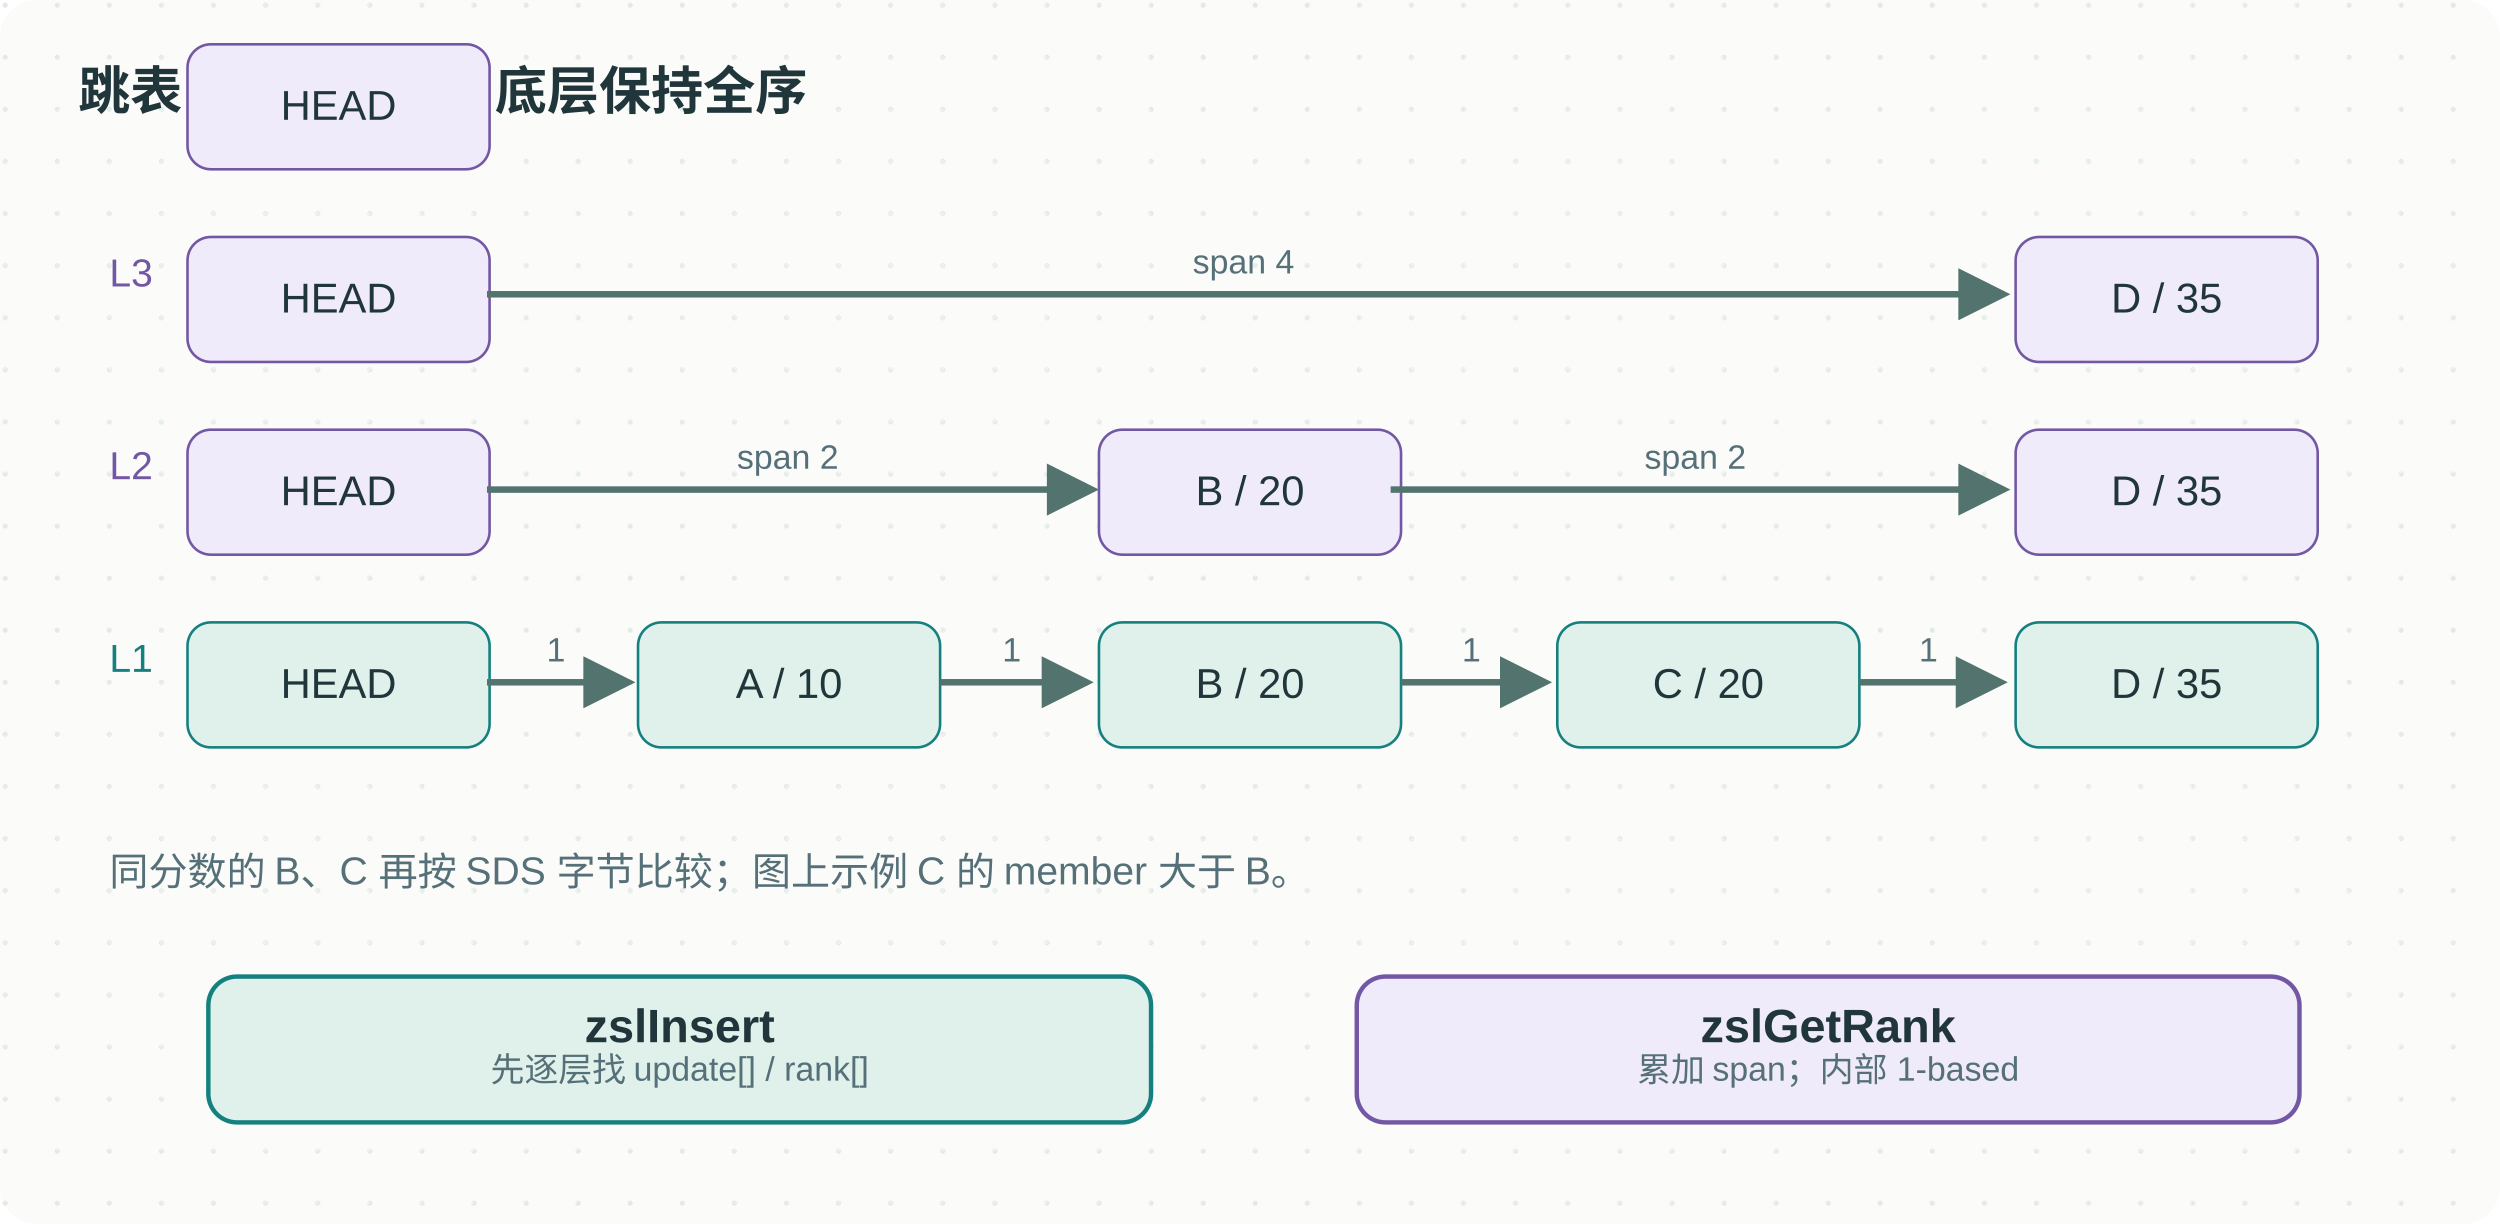
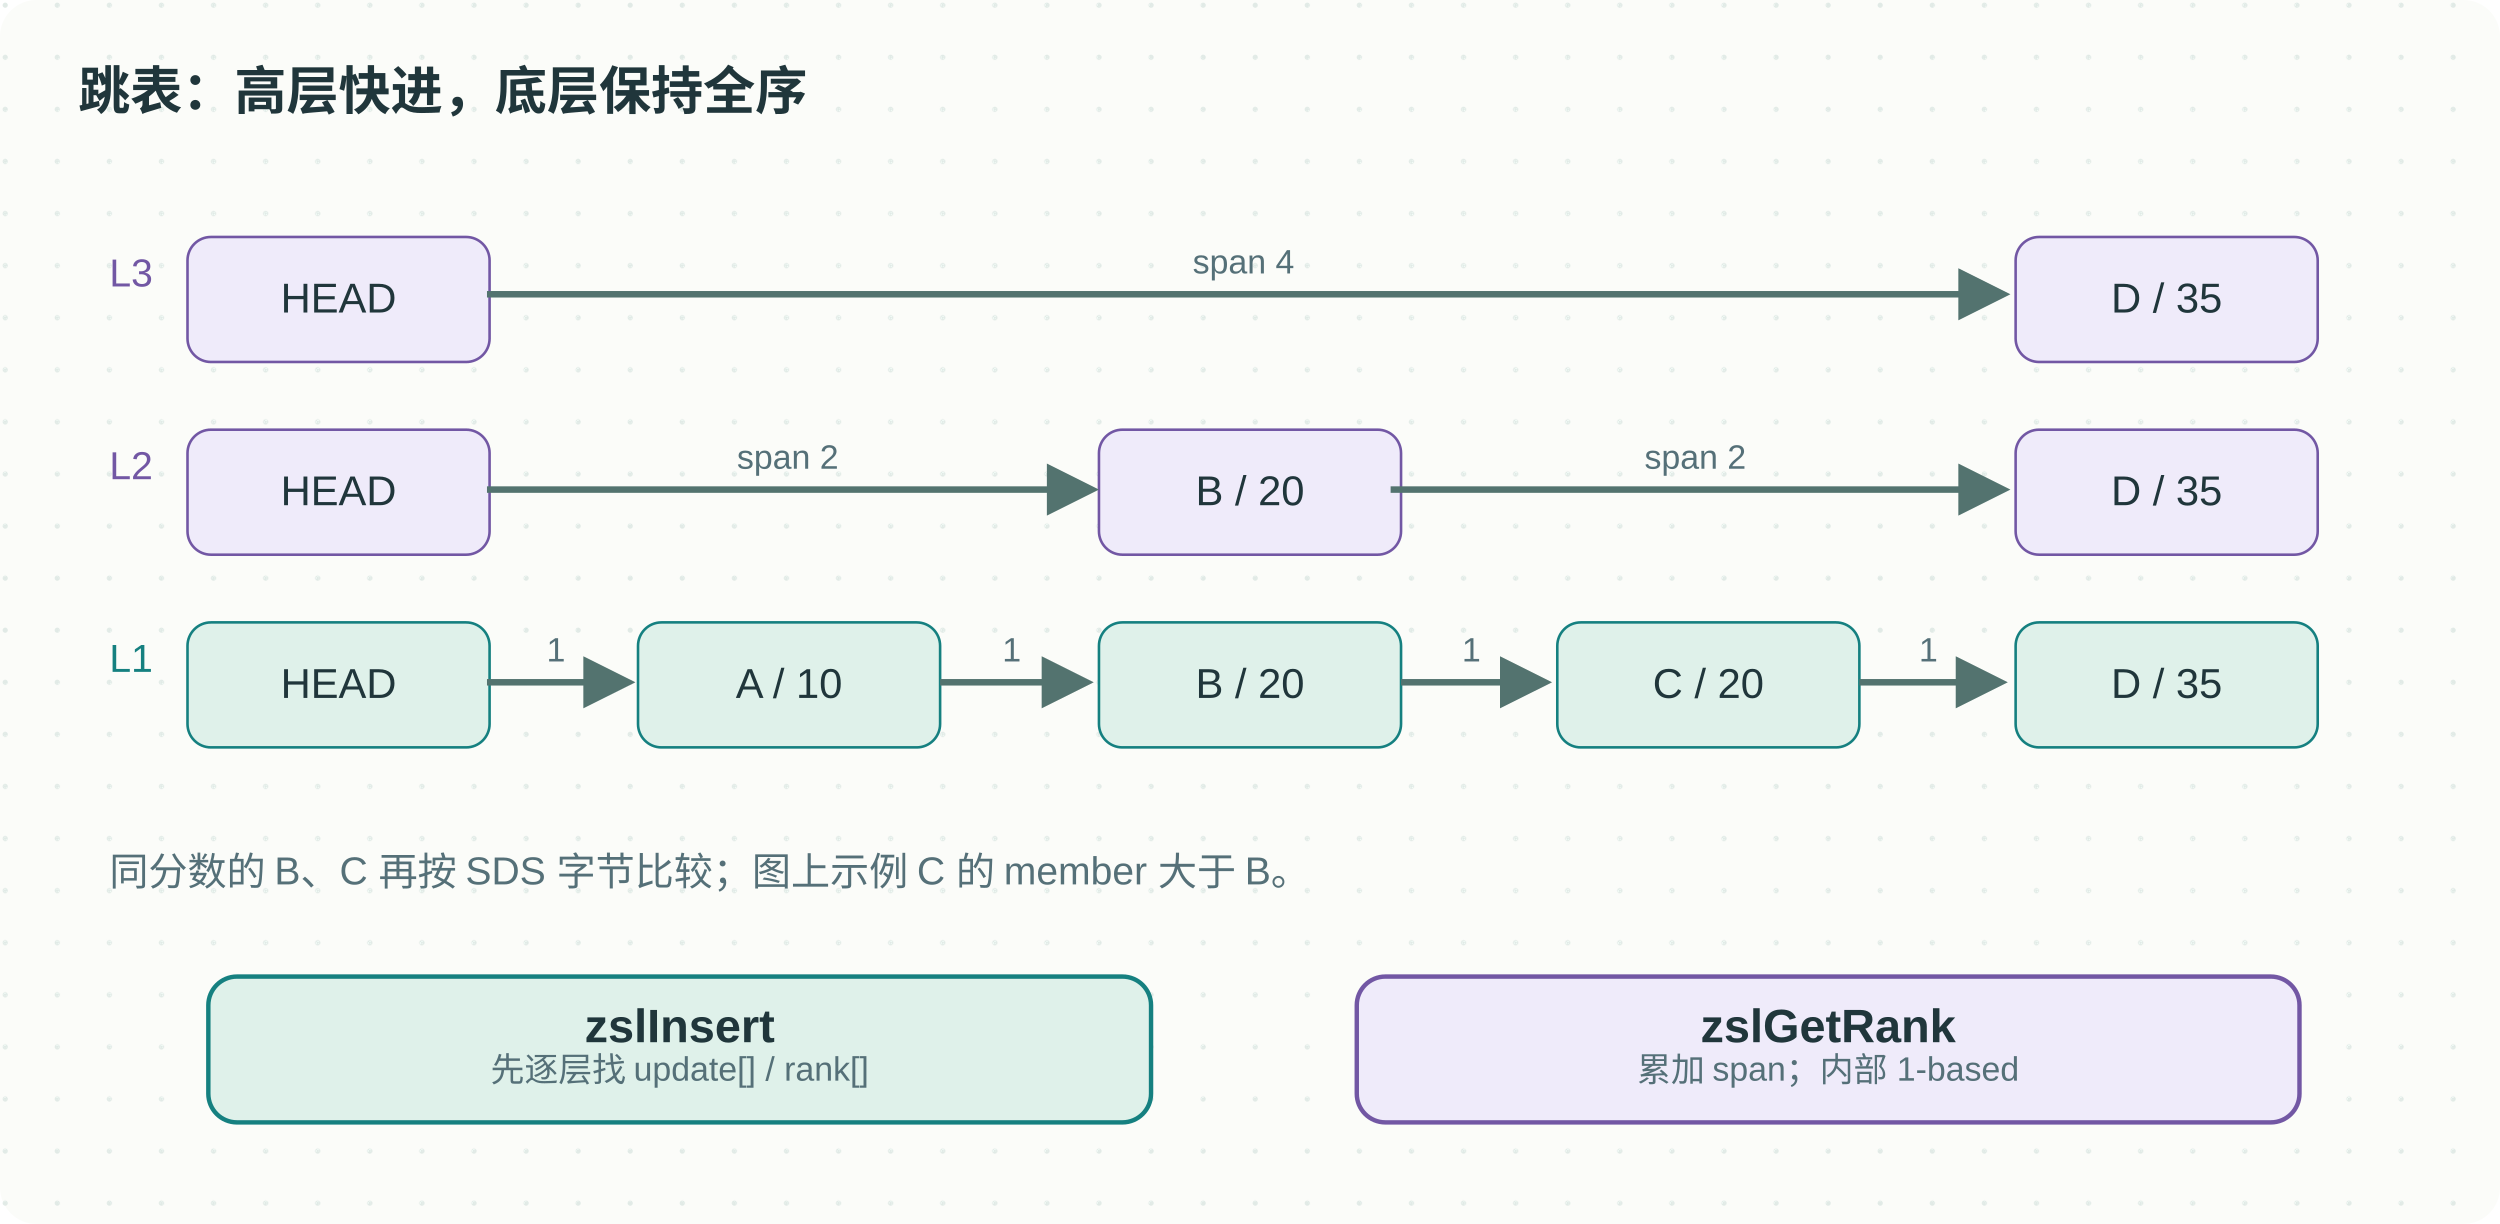
<svg xmlns="http://www.w3.org/2000/svg" viewBox="0 0 960 470" role="img" aria-labelledby="title-skiplist desc-skiplist">
  <defs>
    <marker id="arrow-skiplist" viewBox="0 0 10 10" markerWidth="8" markerHeight="8" refX="8" refY="5" orient="auto">
      <path d="M0 0L10 5L0 10Z" fill="#53736f" />
    </marker>
    <pattern id="grid-skiplist" width="20" height="20" patternUnits="userSpaceOnUse">
      <circle cx="2" cy="2" r="1" fill="#e1eae6" />
    </pattern>
  </defs>
  <rect width="960" height="470" rx="14" fill="#fbfcf9" />
  <rect width="960" height="470" fill="url(#grid-skiplist)" />
  <text x="30" y="42" font-size="20" font-weight="700" fill="#20363b" font-family="Arial,'Noto Sans CJK SC',sans-serif">跳表：高层快进，底层保持全序</text>
  <text x="42" y="110" fill="#7257a4" font-size="15" text-anchor="start" font-weight="400" font-family="Arial,'Noto Sans CJK SC',sans-serif">L3</text>
  <text x="42" y="184" fill="#7257a4" font-size="15" text-anchor="start" font-weight="400" font-family="Arial,'Noto Sans CJK SC',sans-serif">L2</text>
  <text x="42" y="258" fill="#158080" font-size="15" text-anchor="start" font-weight="400" font-family="Arial,'Noto Sans CJK SC',sans-serif">L1</text>
  <rect x="72" y="239" width="116" height="48" rx="9" fill="#dff1ea" stroke="#158080" />
  <text x="130" y="268" text-anchor="middle" font-family="Arial,sans-serif" font-size="16" fill="#20363b">HEAD</text>
  <rect x="72" y="165" width="116" height="48" rx="9" fill="#efebfa" stroke="#7257a4" />
  <text x="130" y="194" text-anchor="middle" font-family="Arial,sans-serif" font-size="16" fill="#20363b">HEAD</text>
  <rect x="72" y="91" width="116" height="48" rx="9" fill="#efebfa" stroke="#7257a4" />
  <text x="130" y="120" text-anchor="middle" font-family="Arial,sans-serif" font-size="16" fill="#20363b">HEAD</text>
-   <rect x="72" y="17" width="116" height="48" rx="9" fill="#efebfa" stroke="#7257a4" />
-   <text x="130" y="46" text-anchor="middle" font-family="Arial,sans-serif" font-size="16" fill="#20363b">HEAD</text>
-   <rect x="72" y="-57" width="116" height="48" rx="9" fill="#efebfa" stroke="#7257a4" />
-   <text x="130" y="-28" text-anchor="middle" font-family="Arial,sans-serif" font-size="16" fill="#20363b">HEAD</text>
-   <rect x="72" y="-131" width="116" height="48" rx="9" fill="#efebfa" stroke="#7257a4" />
-   <text x="130" y="-102" text-anchor="middle" font-family="Arial,sans-serif" font-size="16" fill="#20363b">HEAD</text>
-   <rect x="72" y="-205" width="116" height="48" rx="9" fill="#efebfa" stroke="#7257a4" />
-   <text x="130" y="-176" text-anchor="middle" font-family="Arial,sans-serif" font-size="16" fill="#20363b">HEAD</text>
-   <rect x="72" y="-279" width="116" height="48" rx="9" fill="#efebfa" stroke="#7257a4" />
-   <text x="130" y="-250" text-anchor="middle" font-family="Arial,sans-serif" font-size="16" fill="#20363b">HEAD</text>
-   <rect x="72" y="-353" width="116" height="48" rx="9" fill="#efebfa" stroke="#7257a4" />
-   <text x="130" y="-324" text-anchor="middle" font-family="Arial,sans-serif" font-size="16" fill="#20363b">HEAD</text>
-   <rect x="72" y="-427" width="116" height="48" rx="9" fill="#efebfa" stroke="#7257a4" />
-   <text x="130" y="-398" text-anchor="middle" font-family="Arial,sans-serif" font-size="16" fill="#20363b">HEAD</text>
-   <rect x="72" y="-501" width="116" height="48" rx="9" fill="#efebfa" stroke="#7257a4" />
-   <text x="130" y="-472" text-anchor="middle" font-family="Arial,sans-serif" font-size="16" fill="#20363b">HEAD</text>
-   <rect x="72" y="-575" width="116" height="48" rx="9" fill="#efebfa" stroke="#7257a4" />
-   <text x="130" y="-546" text-anchor="middle" font-family="Arial,sans-serif" font-size="16" fill="#20363b">HEAD</text>
-   <rect x="72" y="-649" width="116" height="48" rx="9" fill="#efebfa" stroke="#7257a4" />
-   <text x="130" y="-620" text-anchor="middle" font-family="Arial,sans-serif" font-size="16" fill="#20363b">HEAD</text>
-   <rect x="72" y="-723" width="116" height="48" rx="9" fill="#efebfa" stroke="#7257a4" />
-   <text x="130" y="-694" text-anchor="middle" font-family="Arial,sans-serif" font-size="16" fill="#20363b">HEAD</text>
-   <rect x="72" y="-797" width="116" height="48" rx="9" fill="#efebfa" stroke="#7257a4" />
-   <text x="130" y="-768" text-anchor="middle" font-family="Arial,sans-serif" font-size="16" fill="#20363b">HEAD</text>
-   <rect x="72" y="-871" width="116" height="48" rx="9" fill="#efebfa" stroke="#7257a4" />
-   <text x="130" y="-842" text-anchor="middle" font-family="Arial,sans-serif" font-size="16" fill="#20363b">HEAD</text>
-   <rect x="72" y="-945" width="116" height="48" rx="9" fill="#efebfa" stroke="#7257a4" />
-   <text x="130" y="-916" text-anchor="middle" font-family="Arial,sans-serif" font-size="16" fill="#20363b">HEAD</text>
-   <rect x="72" y="-1019" width="116" height="48" rx="9" fill="#efebfa" stroke="#7257a4" />
-   <text x="130" y="-990" text-anchor="middle" font-family="Arial,sans-serif" font-size="16" fill="#20363b">HEAD</text>
-   <rect x="72" y="-1093" width="116" height="48" rx="9" fill="#efebfa" stroke="#7257a4" />
-   <text x="130" y="-1064" text-anchor="middle" font-family="Arial,sans-serif" font-size="16" fill="#20363b">HEAD</text>
-   <rect x="72" y="-1167" width="116" height="48" rx="9" fill="#efebfa" stroke="#7257a4" />
-   <text x="130" y="-1138" text-anchor="middle" font-family="Arial,sans-serif" font-size="16" fill="#20363b">HEAD</text>
-   <rect x="72" y="-1241" width="116" height="48" rx="9" fill="#efebfa" stroke="#7257a4" />
-   <text x="130" y="-1212" text-anchor="middle" font-family="Arial,sans-serif" font-size="16" fill="#20363b">HEAD</text>
-   <rect x="72" y="-1315" width="116" height="48" rx="9" fill="#efebfa" stroke="#7257a4" />
-   <text x="130" y="-1286" text-anchor="middle" font-family="Arial,sans-serif" font-size="16" fill="#20363b">HEAD</text>
-   <rect x="72" y="-1389" width="116" height="48" rx="9" fill="#efebfa" stroke="#7257a4" />
-   <text x="130" y="-1360" text-anchor="middle" font-family="Arial,sans-serif" font-size="16" fill="#20363b">HEAD</text>
-   <rect x="72" y="-1463" width="116" height="48" rx="9" fill="#efebfa" stroke="#7257a4" />
-   <text x="130" y="-1434" text-anchor="middle" font-family="Arial,sans-serif" font-size="16" fill="#20363b">HEAD</text>
-   <rect x="72" y="-1537" width="116" height="48" rx="9" fill="#efebfa" stroke="#7257a4" />
-   <text x="130" y="-1508" text-anchor="middle" font-family="Arial,sans-serif" font-size="16" fill="#20363b">HEAD</text>
-   <rect x="72" y="-1611" width="116" height="48" rx="9" fill="#efebfa" stroke="#7257a4" />
-   <text x="130" y="-1582" text-anchor="middle" font-family="Arial,sans-serif" font-size="16" fill="#20363b">HEAD</text>
-   <rect x="72" y="-1685" width="116" height="48" rx="9" fill="#efebfa" stroke="#7257a4" />
-   <text x="130" y="-1656" text-anchor="middle" font-family="Arial,sans-serif" font-size="16" fill="#20363b">HEAD</text>
-   <rect x="72" y="-1759" width="116" height="48" rx="9" fill="#efebfa" stroke="#7257a4" />
-   <text x="130" y="-1730" text-anchor="middle" font-family="Arial,sans-serif" font-size="16" fill="#20363b">HEAD</text>
-   <rect x="72" y="-1833" width="116" height="48" rx="9" fill="#efebfa" stroke="#7257a4" />
-   <text x="130" y="-1804" text-anchor="middle" font-family="Arial,sans-serif" font-size="16" fill="#20363b">HEAD</text>
-   <rect x="72" y="-1907" width="116" height="48" rx="9" fill="#efebfa" stroke="#7257a4" />
-   <text x="130" y="-1878" text-anchor="middle" font-family="Arial,sans-serif" font-size="16" fill="#20363b">HEAD</text>
-   <rect x="72" y="-1981" width="116" height="48" rx="9" fill="#efebfa" stroke="#7257a4" />
-   <text x="130" y="-1952" text-anchor="middle" font-family="Arial,sans-serif" font-size="16" fill="#20363b">HEAD</text>
-   <rect x="72" y="-2055" width="116" height="48" rx="9" fill="#efebfa" stroke="#7257a4" />
-   <text x="130" y="-2026" text-anchor="middle" font-family="Arial,sans-serif" font-size="16" fill="#20363b">HEAD</text>
-   <rect x="72" y="-2129" width="116" height="48" rx="9" fill="#efebfa" stroke="#7257a4" />
-   <text x="130" y="-2100" text-anchor="middle" font-family="Arial,sans-serif" font-size="16" fill="#20363b">HEAD</text>
-   <rect x="72" y="-2203" width="116" height="48" rx="9" fill="#efebfa" stroke="#7257a4" />
-   <text x="130" y="-2174" text-anchor="middle" font-family="Arial,sans-serif" font-size="16" fill="#20363b">HEAD</text>
-   <rect x="72" y="-2277" width="116" height="48" rx="9" fill="#efebfa" stroke="#7257a4" />
-   <text x="130" y="-2248" text-anchor="middle" font-family="Arial,sans-serif" font-size="16" fill="#20363b">HEAD</text>
-   <rect x="72" y="-2351" width="116" height="48" rx="9" fill="#efebfa" stroke="#7257a4" />
-   <text x="130" y="-2322" text-anchor="middle" font-family="Arial,sans-serif" font-size="16" fill="#20363b">HEAD</text>
-   <rect x="72" y="-2425" width="116" height="48" rx="9" fill="#efebfa" stroke="#7257a4" />
-   <text x="130" y="-2396" text-anchor="middle" font-family="Arial,sans-serif" font-size="16" fill="#20363b">HEAD</text>
-   <rect x="72" y="-2499" width="116" height="48" rx="9" fill="#efebfa" stroke="#7257a4" />
-   <text x="130" y="-2470" text-anchor="middle" font-family="Arial,sans-serif" font-size="16" fill="#20363b">HEAD</text>
-   <rect x="72" y="-2573" width="116" height="48" rx="9" fill="#efebfa" stroke="#7257a4" />
-   <text x="130" y="-2544" text-anchor="middle" font-family="Arial,sans-serif" font-size="16" fill="#20363b">HEAD</text>
-   <rect x="72" y="-2647" width="116" height="48" rx="9" fill="#efebfa" stroke="#7257a4" />
-   <text x="130" y="-2618" text-anchor="middle" font-family="Arial,sans-serif" font-size="16" fill="#20363b">HEAD</text>
-   <rect x="72" y="-2721" width="116" height="48" rx="9" fill="#efebfa" stroke="#7257a4" />
-   <text x="130" y="-2692" text-anchor="middle" font-family="Arial,sans-serif" font-size="16" fill="#20363b">HEAD</text>
-   <rect x="72" y="-2795" width="116" height="48" rx="9" fill="#efebfa" stroke="#7257a4" />
-   <text x="130" y="-2766" text-anchor="middle" font-family="Arial,sans-serif" font-size="16" fill="#20363b">HEAD</text>
-   <rect x="72" y="-2869" width="116" height="48" rx="9" fill="#efebfa" stroke="#7257a4" />
-   <text x="130" y="-2840" text-anchor="middle" font-family="Arial,sans-serif" font-size="16" fill="#20363b">HEAD</text>
-   <rect x="72" y="-2943" width="116" height="48" rx="9" fill="#efebfa" stroke="#7257a4" />
-   <text x="130" y="-2914" text-anchor="middle" font-family="Arial,sans-serif" font-size="16" fill="#20363b">HEAD</text>
-   <rect x="72" y="-3017" width="116" height="48" rx="9" fill="#efebfa" stroke="#7257a4" />
-   <text x="130" y="-2988" text-anchor="middle" font-family="Arial,sans-serif" font-size="16" fill="#20363b">HEAD</text>
-   <rect x="72" y="-3091" width="116" height="48" rx="9" fill="#efebfa" stroke="#7257a4" />
-   <text x="130" y="-3062" text-anchor="middle" font-family="Arial,sans-serif" font-size="16" fill="#20363b">HEAD</text>
-   <rect x="72" y="-3165" width="116" height="48" rx="9" fill="#efebfa" stroke="#7257a4" />
-   <text x="130" y="-3136" text-anchor="middle" font-family="Arial,sans-serif" font-size="16" fill="#20363b">HEAD</text>
-   <rect x="72" y="-3239" width="116" height="48" rx="9" fill="#efebfa" stroke="#7257a4" />
-   <text x="130" y="-3210" text-anchor="middle" font-family="Arial,sans-serif" font-size="16" fill="#20363b">HEAD</text>
-   <rect x="72" y="-3313" width="116" height="48" rx="9" fill="#efebfa" stroke="#7257a4" />
-   <text x="130" y="-3284" text-anchor="middle" font-family="Arial,sans-serif" font-size="16" fill="#20363b">HEAD</text>
-   <rect x="72" y="-3387" width="116" height="48" rx="9" fill="#efebfa" stroke="#7257a4" />
-   <text x="130" y="-3358" text-anchor="middle" font-family="Arial,sans-serif" font-size="16" fill="#20363b">HEAD</text>
-   <rect x="72" y="-3461" width="116" height="48" rx="9" fill="#efebfa" stroke="#7257a4" />
-   <text x="130" y="-3432" text-anchor="middle" font-family="Arial,sans-serif" font-size="16" fill="#20363b">HEAD</text>
-   <rect x="72" y="-3535" width="116" height="48" rx="9" fill="#efebfa" stroke="#7257a4" />
-   <text x="130" y="-3506" text-anchor="middle" font-family="Arial,sans-serif" font-size="16" fill="#20363b">HEAD</text>
-   <rect x="72" y="-3609" width="116" height="48" rx="9" fill="#efebfa" stroke="#7257a4" />
-   <text x="130" y="-3580" text-anchor="middle" font-family="Arial,sans-serif" font-size="16" fill="#20363b">HEAD</text>
-   <rect x="72" y="-3683" width="116" height="48" rx="9" fill="#efebfa" stroke="#7257a4" />
-   <text x="130" y="-3654" text-anchor="middle" font-family="Arial,sans-serif" font-size="16" fill="#20363b">HEAD</text>
-   <rect x="72" y="-3757" width="116" height="48" rx="9" fill="#efebfa" stroke="#7257a4" />
-   <text x="130" y="-3728" text-anchor="middle" font-family="Arial,sans-serif" font-size="16" fill="#20363b">HEAD</text>
-   <rect x="72" y="-3831" width="116" height="48" rx="9" fill="#efebfa" stroke="#7257a4" />
-   <text x="130" y="-3802" text-anchor="middle" font-family="Arial,sans-serif" font-size="16" fill="#20363b">HEAD</text>
-   <rect x="72" y="-3905" width="116" height="48" rx="9" fill="#efebfa" stroke="#7257a4" />
-   <text x="130" y="-3876" text-anchor="middle" font-family="Arial,sans-serif" font-size="16" fill="#20363b">HEAD</text>
-   <rect x="72" y="-3979" width="116" height="48" rx="9" fill="#efebfa" stroke="#7257a4" />
-   <text x="130" y="-3950" text-anchor="middle" font-family="Arial,sans-serif" font-size="16" fill="#20363b">HEAD</text>
-   <rect x="72" y="-4053" width="116" height="48" rx="9" fill="#efebfa" stroke="#7257a4" />
-   <text x="130" y="-4024" text-anchor="middle" font-family="Arial,sans-serif" font-size="16" fill="#20363b">HEAD</text>
-   <rect x="72" y="-4127" width="116" height="48" rx="9" fill="#efebfa" stroke="#7257a4" />
-   <text x="130" y="-4098" text-anchor="middle" font-family="Arial,sans-serif" font-size="16" fill="#20363b">HEAD</text>
-   <rect x="72" y="-4201" width="116" height="48" rx="9" fill="#efebfa" stroke="#7257a4" />
-   <text x="130" y="-4172" text-anchor="middle" font-family="Arial,sans-serif" font-size="16" fill="#20363b">HEAD</text>
-   <rect x="72" y="-4275" width="116" height="48" rx="9" fill="#efebfa" stroke="#7257a4" />
-   <text x="130" y="-4246" text-anchor="middle" font-family="Arial,sans-serif" font-size="16" fill="#20363b">HEAD</text>
-   <rect x="72" y="-4349" width="116" height="48" rx="9" fill="#efebfa" stroke="#7257a4" />
-   <text x="130" y="-4320" text-anchor="middle" font-family="Arial,sans-serif" font-size="16" fill="#20363b">HEAD</text>
-   <rect x="72" y="-4423" width="116" height="48" rx="9" fill="#efebfa" stroke="#7257a4" />
-   <text x="130" y="-4394" text-anchor="middle" font-family="Arial,sans-serif" font-size="16" fill="#20363b">HEAD</text>
-   <rect x="72" y="-4497" width="116" height="48" rx="9" fill="#efebfa" stroke="#7257a4" />
-   <text x="130" y="-4468" text-anchor="middle" font-family="Arial,sans-serif" font-size="16" fill="#20363b">HEAD</text>
-   <rect x="72" y="-4571" width="116" height="48" rx="9" fill="#efebfa" stroke="#7257a4" />
-   <text x="130" y="-4542" text-anchor="middle" font-family="Arial,sans-serif" font-size="16" fill="#20363b">HEAD</text>
-   <rect x="72" y="-4645" width="116" height="48" rx="9" fill="#efebfa" stroke="#7257a4" />
-   <text x="130" y="-4616" text-anchor="middle" font-family="Arial,sans-serif" font-size="16" fill="#20363b">HEAD</text>
-   <rect x="72" y="-4719" width="116" height="48" rx="9" fill="#efebfa" stroke="#7257a4" />
-   <text x="130" y="-4690" text-anchor="middle" font-family="Arial,sans-serif" font-size="16" fill="#20363b">HEAD</text>
-   <rect x="72" y="-4793" width="116" height="48" rx="9" fill="#efebfa" stroke="#7257a4" />
-   <text x="130" y="-4764" text-anchor="middle" font-family="Arial,sans-serif" font-size="16" fill="#20363b">HEAD</text>
-   <rect x="72" y="-4867" width="116" height="48" rx="9" fill="#efebfa" stroke="#7257a4" />
-   <text x="130" y="-4838" text-anchor="middle" font-family="Arial,sans-serif" font-size="16" fill="#20363b">HEAD</text>
-   <rect x="72" y="-4941" width="116" height="48" rx="9" fill="#efebfa" stroke="#7257a4" />
-   <text x="130" y="-4912" text-anchor="middle" font-family="Arial,sans-serif" font-size="16" fill="#20363b">HEAD</text>
-   <rect x="72" y="-5015" width="116" height="48" rx="9" fill="#efebfa" stroke="#7257a4" />
-   <text x="130" y="-4986" text-anchor="middle" font-family="Arial,sans-serif" font-size="16" fill="#20363b">HEAD</text>
-   <rect x="72" y="-5089" width="116" height="48" rx="9" fill="#efebfa" stroke="#7257a4" />
-   <text x="130" y="-5060" text-anchor="middle" font-family="Arial,sans-serif" font-size="16" fill="#20363b">HEAD</text>
-   <rect x="72" y="-5163" width="116" height="48" rx="9" fill="#efebfa" stroke="#7257a4" />
-   <text x="130" y="-5134" text-anchor="middle" font-family="Arial,sans-serif" font-size="16" fill="#20363b">HEAD</text>
-   <rect x="72" y="-5237" width="116" height="48" rx="9" fill="#efebfa" stroke="#7257a4" />
-   <text x="130" y="-5208" text-anchor="middle" font-family="Arial,sans-serif" font-size="16" fill="#20363b">HEAD</text>
-   <rect x="72" y="-5311" width="116" height="48" rx="9" fill="#efebfa" stroke="#7257a4" />
-   <text x="130" y="-5282" text-anchor="middle" font-family="Arial,sans-serif" font-size="16" fill="#20363b">HEAD</text>
-   <rect x="72" y="-5385" width="116" height="48" rx="9" fill="#efebfa" stroke="#7257a4" />
-   <text x="130" y="-5356" text-anchor="middle" font-family="Arial,sans-serif" font-size="16" fill="#20363b">HEAD</text>
-   <rect x="72" y="-5459" width="116" height="48" rx="9" fill="#efebfa" stroke="#7257a4" />
-   <text x="130" y="-5430" text-anchor="middle" font-family="Arial,sans-serif" font-size="16" fill="#20363b">HEAD</text>
-   <rect x="72" y="-5533" width="116" height="48" rx="9" fill="#efebfa" stroke="#7257a4" />
-   <text x="130" y="-5504" text-anchor="middle" font-family="Arial,sans-serif" font-size="16" fill="#20363b">HEAD</text>
-   <rect x="72" y="-5607" width="116" height="48" rx="9" fill="#efebfa" stroke="#7257a4" />
-   <text x="130" y="-5578" text-anchor="middle" font-family="Arial,sans-serif" font-size="16" fill="#20363b">HEAD</text>
-   <rect x="72" y="-5681" width="116" height="48" rx="9" fill="#efebfa" stroke="#7257a4" />
-   <text x="130" y="-5652" text-anchor="middle" font-family="Arial,sans-serif" font-size="16" fill="#20363b">HEAD</text>
-   <rect x="72" y="-5755" width="116" height="48" rx="9" fill="#efebfa" stroke="#7257a4" />
-   <text x="130" y="-5726" text-anchor="middle" font-family="Arial,sans-serif" font-size="16" fill="#20363b">HEAD</text>
-   <rect x="72" y="-5829" width="116" height="48" rx="9" fill="#efebfa" stroke="#7257a4" />
-   <text x="130" y="-5800" text-anchor="middle" font-family="Arial,sans-serif" font-size="16" fill="#20363b">HEAD</text>
-   <rect x="72" y="-5903" width="116" height="48" rx="9" fill="#efebfa" stroke="#7257a4" />
-   <text x="130" y="-5874" text-anchor="middle" font-family="Arial,sans-serif" font-size="16" fill="#20363b">HEAD</text>
-   <rect x="72" y="-5977" width="116" height="48" rx="9" fill="#efebfa" stroke="#7257a4" />
-   <text x="130" y="-5948" text-anchor="middle" font-family="Arial,sans-serif" font-size="16" fill="#20363b">HEAD</text>
-   <rect x="72" y="-6051" width="116" height="48" rx="9" fill="#efebfa" stroke="#7257a4" />
-   <text x="130" y="-6022" text-anchor="middle" font-family="Arial,sans-serif" font-size="16" fill="#20363b">HEAD</text>
  <rect x="245" y="239" width="116" height="48" rx="9" fill="#dff1ea" stroke="#158080" />
  <text x="303" y="268" text-anchor="middle" font-family="Arial,sans-serif" font-size="16" fill="#20363b">A / 10</text>
  <rect x="422" y="239" width="116" height="48" rx="9" fill="#dff1ea" stroke="#158080" />
  <text x="480" y="268" text-anchor="middle" font-family="Arial,sans-serif" font-size="16" fill="#20363b">B / 20</text>
  <rect x="422" y="165" width="116" height="48" rx="9" fill="#efebfa" stroke="#7257a4" />
  <text x="480" y="194" text-anchor="middle" font-family="Arial,sans-serif" font-size="16" fill="#20363b">B / 20</text>
  <rect x="598" y="239" width="116" height="48" rx="9" fill="#dff1ea" stroke="#158080" />
  <text x="656" y="268" text-anchor="middle" font-family="Arial,sans-serif" font-size="16" fill="#20363b">C / 20</text>
  <rect x="774" y="239" width="116" height="48" rx="9" fill="#dff1ea" stroke="#158080" />
  <text x="832" y="268" text-anchor="middle" font-family="Arial,sans-serif" font-size="16" fill="#20363b">D / 35</text>
  <rect x="774" y="165" width="116" height="48" rx="9" fill="#efebfa" stroke="#7257a4" />
  <text x="832" y="194" text-anchor="middle" font-family="Arial,sans-serif" font-size="16" fill="#20363b">D / 35</text>
  <rect x="774" y="91" width="116" height="48" rx="9" fill="#efebfa" stroke="#7257a4" />
  <text x="832" y="120" text-anchor="middle" font-family="Arial,sans-serif" font-size="16" fill="#20363b">D / 35</text>
  <path d="M187 262L240 262" stroke="#53736f" stroke-width="2.5" fill="none" marker-end="url(#arrow-skiplist)" />
  <text x="213.5" y="254" fill="#557078" font-size="13" text-anchor="middle" font-weight="400" font-family="Arial,'Noto Sans CJK SC',sans-serif">1</text>
  <path d="M361 262L416 262" stroke="#53736f" stroke-width="2.5" fill="none" marker-end="url(#arrow-skiplist)" />
  <text x="388.5" y="254" fill="#557078" font-size="13" text-anchor="middle" font-weight="400" font-family="Arial,'Noto Sans CJK SC',sans-serif">1</text>
  <path d="M538 262L592 262" stroke="#53736f" stroke-width="2.5" fill="none" marker-end="url(#arrow-skiplist)" />
  <text x="565" y="254" fill="#557078" font-size="13" text-anchor="middle" font-weight="400" font-family="Arial,'Noto Sans CJK SC',sans-serif">1</text>
  <path d="M714 262L767 262" stroke="#53736f" stroke-width="2.5" fill="none" marker-end="url(#arrow-skiplist)" />
  <text x="740.5" y="254" fill="#557078" font-size="13" text-anchor="middle" font-weight="400" font-family="Arial,'Noto Sans CJK SC',sans-serif">1</text>
  <path d="M187 188L418 188" stroke="#53736f" stroke-width="2.5" fill="none" marker-end="url(#arrow-skiplist)" />
  <text x="302.5" y="180" fill="#557078" font-size="13" text-anchor="middle" font-weight="400" font-family="Arial,'Noto Sans CJK SC',sans-serif">span 2</text>
  <path d="M534 188L768 188" stroke="#53736f" stroke-width="2.5" fill="none" marker-end="url(#arrow-skiplist)" />
  <text x="651" y="180" fill="#557078" font-size="13" text-anchor="middle" font-weight="400" font-family="Arial,'Noto Sans CJK SC',sans-serif">span 2</text>
  <path d="M187 113L768 113" stroke="#53736f" stroke-width="2.5" fill="none" marker-end="url(#arrow-skiplist)" />
  <text x="477.5" y="105" fill="#557078" font-size="13" text-anchor="middle" font-weight="400" font-family="Arial,'Noto Sans CJK SC',sans-serif">span 4</text>
  <text x="42" y="340" fill="#557078" font-size="15" text-anchor="start" font-weight="400" font-family="Arial,'Noto Sans CJK SC',sans-serif">同分数的 B、C 再按 SDS 字节比较；图上示例 C 的 member 大于 B。</text>
  <rect x="80" y="375" width="362" height="56" rx="11" fill="#dff1ea" stroke="#158080" stroke-width="1.7" />
  <text x="261" y="400.2" fill="#20363b" font-size="18" text-anchor="middle" font-weight="700" font-family="Arial,'Noto Sans CJK SC',sans-serif">zslInsert</text>
  <text x="261" y="415.32" fill="#557078" font-size="13" text-anchor="middle" font-weight="400" font-family="Arial,'Noto Sans CJK SC',sans-serif">先逐层找 update[] / rank[]</text>
  <rect x="521" y="375" width="362" height="56" rx="11" fill="#efebfa" stroke="#7257a4" stroke-width="1.7" />
  <text x="702" y="400.2" fill="#20363b" font-size="18" text-anchor="middle" font-weight="700" font-family="Arial,'Noto Sans CJK SC',sans-serif">zslGetRank</text>
  <text x="702" y="415.32" fill="#557078" font-size="13" text-anchor="middle" font-weight="400" font-family="Arial,'Noto Sans CJK SC',sans-serif">累加 span；内部 1-based</text>
</svg>
